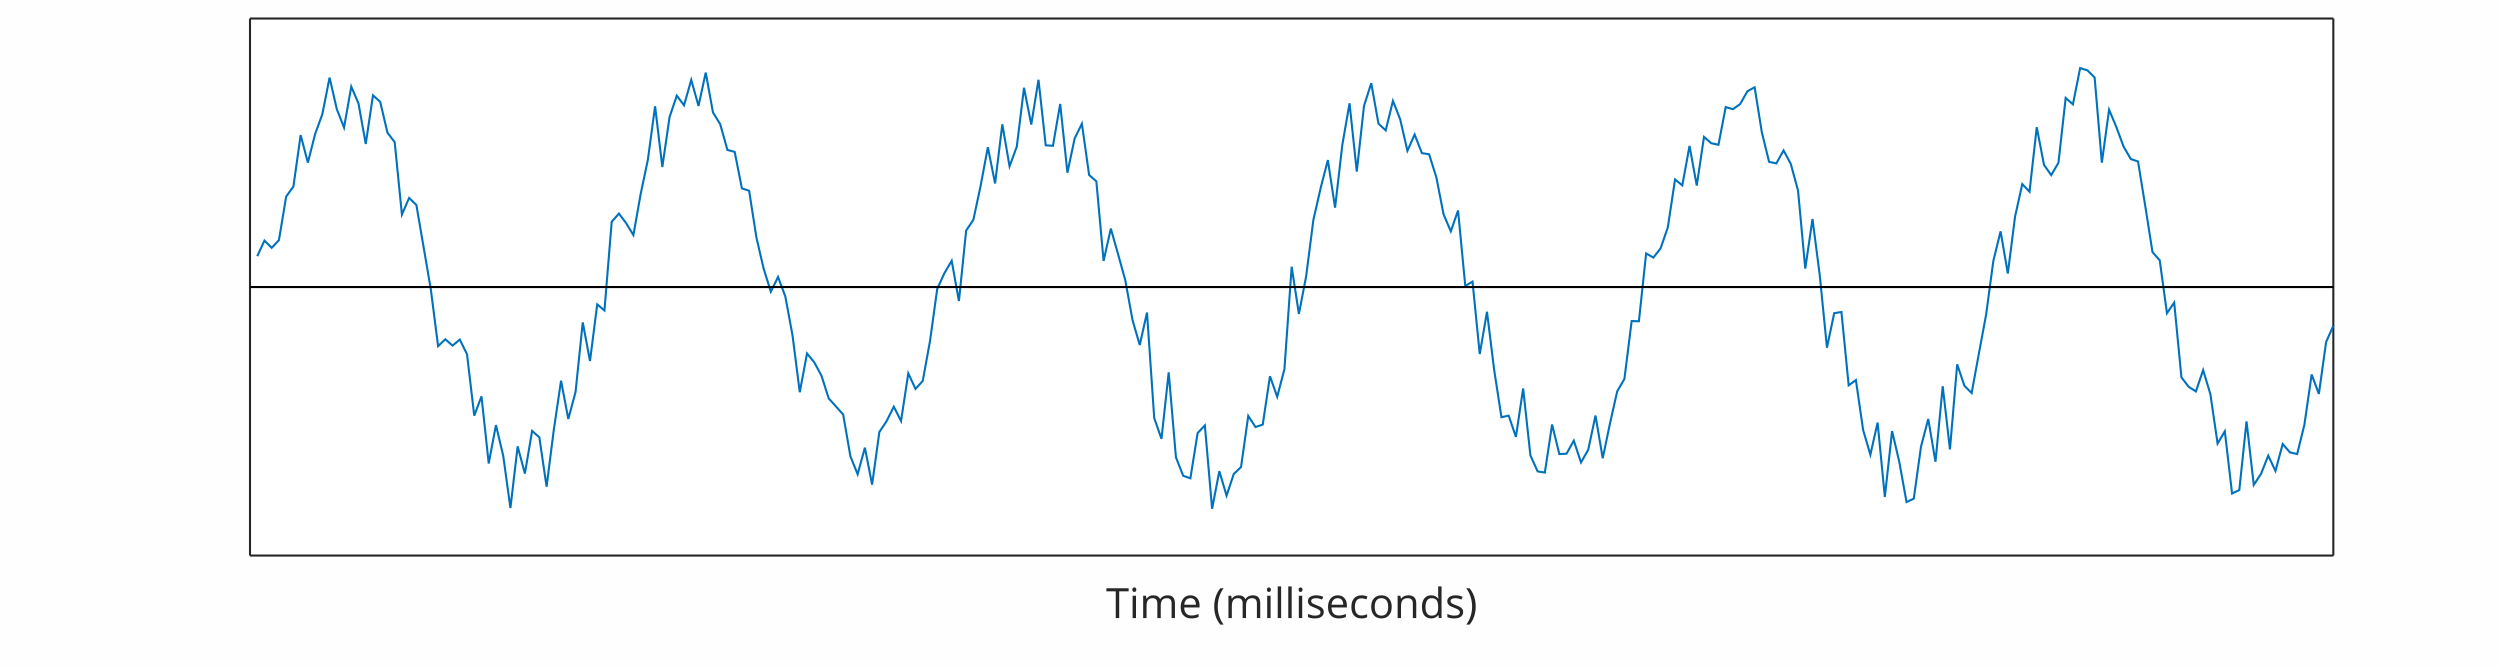
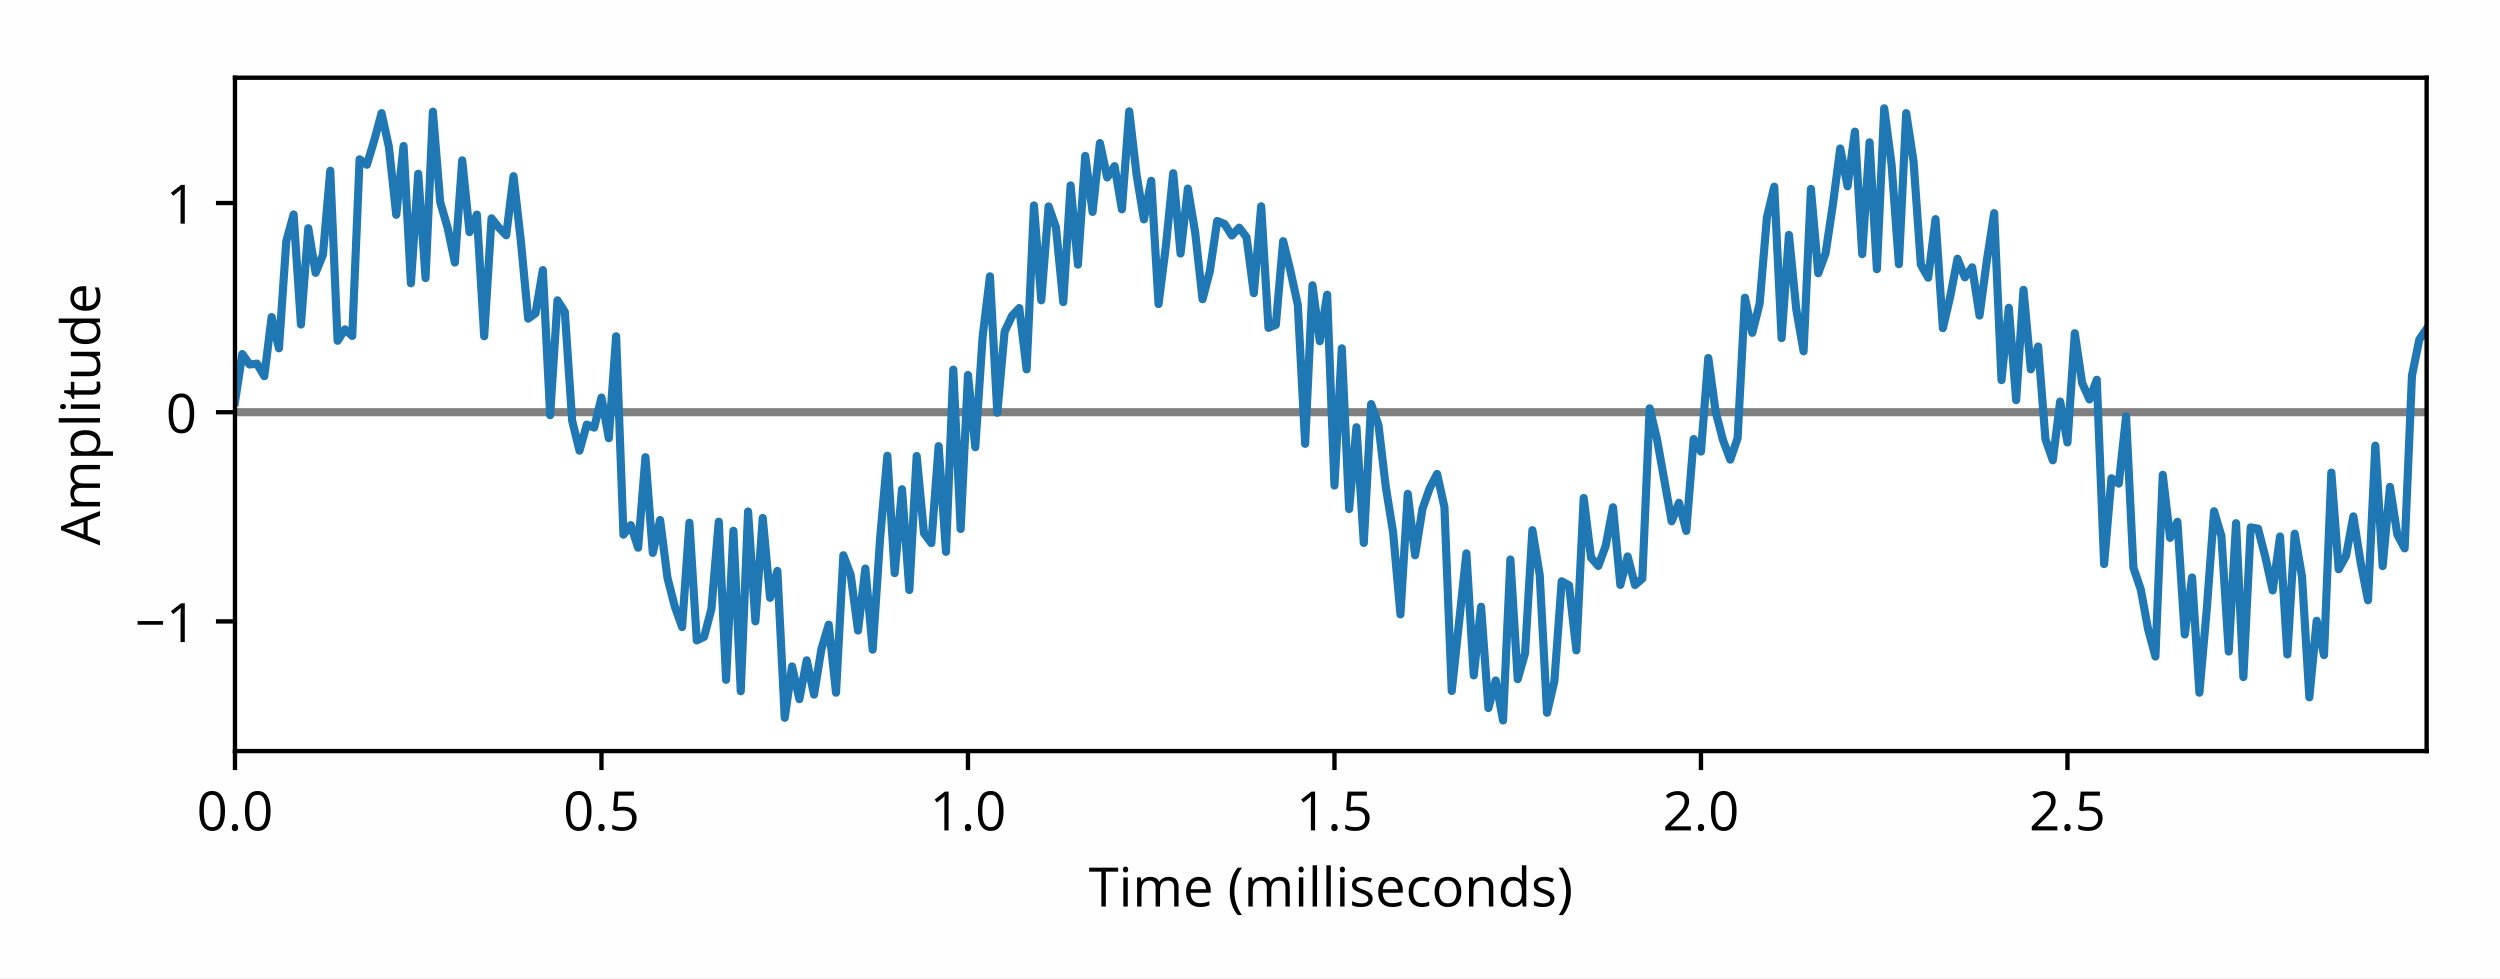
- <svg xmlns="http://www.w3.org/2000/svg" width="600px" height="160px" viewBox="0 0 600 160">
+ <svg xmlns="http://www.w3.org/2000/svg" xmlns:xlink="http://www.w3.org/1999/xlink" height="180pt" version="1.1" viewBox="0 0 460 180" width="460pt">
  <defs>
- </defs>
-   <polygon fill="#ffffff" points="0,0 600,0 600,160 0,160" />
-   <g>
-     <polygon fill="#fefefe" points="0,160 600,160 600,0 0,0" shape-rendering="crispEdges" />
-     <clipPath id="cp00600160">
-       <polygon points="0,160 600,160 600,0 0,0" />
-     </clipPath>
-     <g clip-path="url(#cp00600160)">
-       <polygon fill="#ffffff" shape-rendering="crispEdges" points="60,133.333 560,133.333 60,4.444" />
-       <polygon fill="#ffffff" shape-rendering="crispEdges" points="560,133.333 560,4.444 60,4.444" />
-       <polyline fill="none" stroke="#262626" stroke-width="0.5" stroke-linecap="butt" stroke-linejoin="miter" stroke-dasharray="16,0" points="60,133.333 560,133.333" />
-       <polyline fill="none" stroke="#262626" stroke-width="0.5" stroke-linecap="butt" stroke-linejoin="miter" stroke-dasharray="16,0" points="60,4.444 560,4.444" />
-       <polyline fill="none" stroke="#262626" stroke-width="0.5" stroke-linecap="butt" stroke-linejoin="miter" stroke-dasharray="16,0" points="60,133.333 60,4.444" />
-       <polyline fill="none" stroke="#262626" stroke-width="0.5" stroke-linecap="butt" stroke-linejoin="miter" stroke-dasharray="16,0" points="560,133.333 560,4.444" />
-       <text fill="#262626" x="310" y="138.329" font-size="10" text-anchor="middle" dy="10" font-family="Open Sans">Time (milliseconds)</text>
-       <polyline fill="none" stroke="#0071bc" stroke-width="0.5" stroke-linecap="butt" stroke-linejoin="miter" points="61.736,61.49 63.472,57.74 65.208,59.475 66.944,57.627 68.68,47.165 70.417,44.777 72.153,32.413 73.889,39.029 75.625,32.185 77.361,27.405 79.097,18.623 80.833,26.193 82.569,30.612 84.305,20.798 86.042,24.847 87.778,34.556 89.514,22.88 91.25,24.433 92.986,31.846 94.722,34.096 96.458,51.486 98.194,47.511 99.93,49.202 101.667,59.329 103.403,69.487 105.139,83.074 106.875,81.423 108.611,82.948 110.347,81.498 112.083,85.02 113.819,99.762 115.556,95.126 117.292,111.241 119.028,102.029 120.764,109.342 122.5,121.923 124.236,107.132 125.972,113.658 127.708,103.41 129.444,104.969 131.181,116.812 132.917,103.112 134.653,91.372 136.389,100.544 138.125,94.125 139.861,77.372 141.597,86.645 143.333,73.046 145.069,74.504 146.806,53.238 148.542,51.257 150.278,53.565 152.014,56.42 153.75,46.6 155.486,38.339 157.222,25.506 158.958,40.08 160.694,28.095 162.431,22.953 164.167,25.274 165.903,19.171 167.639,25.428 169.375,17.426 171.111,26.98 172.847,29.8 174.583,35.986 176.319,36.441 178.056,45.207 179.792,45.782 181.528,56.952 183.264,64.442 185,70.011 186.736,66.466 188.472,71.131 190.208,80.513 191.944,94.141 193.681,84.837 195.417,86.95 197.153,90.173 198.889,95.617 200.625,97.543 202.361,99.493 204.097,109.516 205.833,113.819 207.569,107.442 209.306,116.304 211.042,103.694 212.778,101.074 214.514,97.61 216.25,101.045 217.986,89.607 219.722,93.331 221.458,91.432 223.194,81.888 224.931,69.348 226.667,65.54 228.403,62.588 230.139,72.252 231.875,55.346 233.611,52.739 235.347,44.612 237.083,35.322 238.819,44.029 240.556,29.831 242.292,39.906 244.028,35.201 245.764,21.062 247.5,29.891 249.236,19.14 250.972,34.873 252.708,34.987 254.444,24.95 256.181,41.451 257.917,33.217 259.653,29.702 261.389,42 263.125,43.528 264.861,62.615 266.597,54.869 268.333,60.997 270.069,67.257 271.806,76.834 273.542,82.798 275.278,75.008 277.014,100.329 278.75,105.319 280.486,89.365 282.222,109.741 283.958,114.175 285.694,114.799 287.431,103.927 289.167,102.098 290.903,122.103 292.639,113.082 294.375,118.948 296.111,113.739 297.847,112.093 299.583,99.817 301.319,102.484 303.056,101.91 304.792,90.292 306.528,95.225 308.264,88.581 310,64.009 311.736,75.347 313.472,66.32 315.208,52.794 316.944,45.18 318.681,38.418 320.417,49.836 322.153,34.801 323.889,24.782 325.625,41.176 327.361,25.411 329.097,19.97 330.833,29.681 332.569,31.282 334.306,24.214 336.042,28.629 337.778,36.182 339.514,32.291 341.25,36.739 342.986,37.025 344.722,42.55 346.458,51.458 348.194,55.516 349.931,50.516 351.667,68.631 353.403,67.587 355.139,84.97 356.875,74.819 358.611,88.855 360.347,100.129 362.083,99.75 363.819,104.851 365.556,93.24 367.292,109.27 369.028,113.138 370.764,113.412 372.5,101.884 374.236,108.979 375.972,108.883 377.708,105.756 379.444,110.987 381.181,107.934 382.917,99.734 384.653,109.976 386.389,101.653 388.125,93.928 389.861,90.928 391.597,77.057 393.333,77.103 395.069,60.824 396.806,61.817 398.542,59.608 400.278,54.547 402.014,43.072 403.75,44.491 405.486,35.025 407.222,44.54 408.958,32.856 410.694,34.368 412.431,34.743 414.167,25.701 415.903,26.2 417.639,24.974 419.375,21.902 421.111,20.95 422.847,31.798 424.583,38.841 426.319,39.221 428.056,36.096 429.792,39.352 431.528,45.736 433.264,64.472 435,52.553 436.736,66.03 438.472,83.444 440.208,75.163 441.944,74.873 443.681,92.48 445.417,91.208 447.153,103.217 448.889,109.128 450.625,101.427 452.361,119.272 454.097,103.455 455.833,110.875 457.569,120.492 459.306,119.671 461.042,107.181 462.778,100.555 464.514,110.822 466.25,92.695 467.986,107.857 469.722,87.44 471.458,92.59 473.194,94.323 474.931,84.848 476.667,75.507 478.403,62.609 480.139,55.519 481.875,65.644 483.611,51.999 485.347,44.168 487.083,46.02 488.819,30.521 490.556,39.564 492.292,42.024 494.028,39.063 495.764,23.502 497.5,25.04 499.236,16.334 500.972,16.875 502.708,18.586 504.444,39.035 506.181,26.33 507.917,30.479 509.653,35.172 511.389,38.173 513.125,38.757 514.861,49.437 516.597,60.509 518.333,62.466 520.069,75.165 521.806,72.625 523.542,90.558 525.278,92.827 527.014,93.949 528.75,88.822 530.486,94.575 532.222,106.448 533.958,103.507 535.694,118.437 537.431,117.609 539.167,101.132 540.903,116.373 542.639,113.744 544.375,109.346 546.111,113.019 547.847,106.567 549.583,108.565 551.319,108.972 553.056,101.926 554.792,89.875 556.528,94.549 558.264,82.089 560,78.18" />
-       <polyline fill="none" stroke="#000000" stroke-width="0.5" stroke-linecap="butt" stroke-linejoin="miter" points="60,68.889 560,68.889" />
+     <style type="text/css">
+ *{stroke-linecap:butt;stroke-linejoin:round;}
+   </style>
+   </defs>
+   <g id="figure_1">
+     <g id="patch_1">
+       <path d="M 0 180  L 460.8 180  L 460.8 0  L 0 0  z " style="fill:#fefefe;" />
+     </g>
+     <g id="axes_1">
+       <g id="patch_2">
+         <path d="M 43.236 138.197  L 446.5 138.197  L 446.5 14.3  L 43.236 14.3  z " style="fill:#ffffff;" />
+       </g>
+       <g id="line2d_1">
+         <path clip-path="url(#p6737ef88e7)" d="M 43.236 75.848  L 446.5 75.848  " style="fill:none;stroke:#808080;stroke-linecap:square;stroke-width:1.5;" />
+       </g>
+       <g id="matplotlib.axis_1">
+         <g id="xtick_1">
+           <g id="line2d_2">
+             <defs>
+               <path d="M 0 0  L 0 3.5  " id="m8a150fd669" style="stroke:#000000;stroke-width:0.8;" />
+             </defs>
+             <g>
+               <use style="stroke:#000000;stroke-width:0.8;" x="43.236" xlink:href="#m8a150fd669" y="138.197" />
+             </g>
+           </g>
+           <g id="text_1">
+             <text style="font-family:Open Sans;font-size:10px;font-style:normal;font-weight:400;text-anchor:middle;" transform="rotate(-0, 43.23594, 152.7953)" x="43.236" y="152.795">0.0</text>
+           </g>
+         </g>
+         <g id="xtick_2">
+           <g id="line2d_3">
+             <g>
+               <use style="stroke:#000000;stroke-width:0.8;" x="110.671" xlink:href="#m8a150fd669" y="138.197" />
+             </g>
+           </g>
+           <g id="text_2">
+             <text style="font-family:Open Sans;font-size:10px;font-style:normal;font-weight:400;text-anchor:middle;" transform="rotate(-0, 110.6714, 152.7953)" x="110.671" y="152.795">0.5</text>
+           </g>
+         </g>
+         <g id="xtick_3">
+           <g id="line2d_4">
+             <g>
+               <use style="stroke:#000000;stroke-width:0.8;" x="178.107" xlink:href="#m8a150fd669" y="138.197" />
+             </g>
+           </g>
+           <g id="text_3">
+             <text style="font-family:Open Sans;font-size:10px;font-style:normal;font-weight:400;text-anchor:middle;" transform="rotate(-0, 178.1069, 152.7953)" x="178.107" y="152.795">1.0</text>
+           </g>
+         </g>
+         <g id="xtick_4">
+           <g id="line2d_5">
+             <g>
+               <use style="stroke:#000000;stroke-width:0.8;" x="245.542" xlink:href="#m8a150fd669" y="138.197" />
+             </g>
+           </g>
+           <g id="text_4">
+             <text style="font-family:Open Sans;font-size:10px;font-style:normal;font-weight:400;text-anchor:middle;" transform="rotate(-0, 245.5423, 152.7953)" x="245.542" y="152.795">1.5</text>
+           </g>
+         </g>
+         <g id="xtick_5">
+           <g id="line2d_6">
+             <g>
+               <use style="stroke:#000000;stroke-width:0.8;" x="312.978" xlink:href="#m8a150fd669" y="138.197" />
+             </g>
+           </g>
+           <g id="text_5">
+             <text style="font-family:Open Sans;font-size:10px;font-style:normal;font-weight:400;text-anchor:middle;" transform="rotate(-0, 312.9778, 152.7953)" x="312.978" y="152.795">2.0</text>
+           </g>
+         </g>
+         <g id="xtick_6">
+           <g id="line2d_7">
+             <g>
+               <use style="stroke:#000000;stroke-width:0.8;" x="380.413" xlink:href="#m8a150fd669" y="138.197" />
+             </g>
+           </g>
+           <g id="text_6">
+             <text style="font-family:Open Sans;font-size:10px;font-style:normal;font-weight:400;text-anchor:middle;" transform="rotate(-0, 380.4132, 152.7953)" x="380.413" y="152.795">2.5</text>
+           </g>
+         </g>
+         <g id="text_7">
+           <text style="font-family:Open Sans;font-size:10px;font-style:normal;font-weight:400;text-anchor:middle;" transform="rotate(-0, 244.868, 166.7969)" x="244.868" y="166.797">Time (milliseconds)</text>
+         </g>
+       </g>
+       <g id="matplotlib.axis_2">
+         <g id="ytick_1">
+           <g id="line2d_8">
+             <defs>
+               <path d="M 0 0  L -3.5 0  " id="m2b4174279e" style="stroke:#000000;stroke-width:0.8;" />
+             </defs>
+             <g>
+               <use style="stroke:#000000;stroke-width:0.8;" x="43.236" xlink:href="#m2b4174279e" y="114.337" />
+             </g>
+           </g>
+           <g id="text_8">
+             <text style="font-family:Open Sans;font-size:10px;font-style:normal;font-weight:400;text-anchor:end;" transform="rotate(-0, 36.23594, 118.1363)" x="36.236" y="118.136">−1</text>
+           </g>
+         </g>
+         <g id="ytick_2">
+           <g id="line2d_9">
+             <g>
+               <use style="stroke:#000000;stroke-width:0.8;" x="43.236" xlink:href="#m2b4174279e" y="75.848" />
+             </g>
+           </g>
+           <g id="text_9">
+             <text style="font-family:Open Sans;font-size:10px;font-style:normal;font-weight:400;text-anchor:end;" transform="rotate(-0, 36.23594, 79.64735)" x="36.236" y="79.647">0</text>
+           </g>
+         </g>
+         <g id="ytick_3">
+           <g id="line2d_10">
+             <g>
+               <use style="stroke:#000000;stroke-width:0.8;" x="43.236" xlink:href="#m2b4174279e" y="37.359" />
+             </g>
+           </g>
+           <g id="text_10">
+             <text style="font-family:Open Sans;font-size:10px;font-style:normal;font-weight:400;text-anchor:end;" transform="rotate(-0, 36.23594, 41.15838)" x="36.236" y="41.158">1</text>
+           </g>
+         </g>
+         <g id="text_11">
+           <text style="font-family:Open Sans;font-size:10px;font-style:normal;font-weight:400;text-anchor:middle;" transform="rotate(-90, 18.39844, 76.24844)" x="18.398" y="76.248">Amplitude</text>
+         </g>
+       </g>
+       <g id="line2d_11">
+         <path clip-path="url(#p6737ef88e7)" d="M 43.236 73.969  L 44.585 65.149  L 45.933 67.069  L 47.282 66.909  L 48.631 69.215  L 49.979 58.339  L 51.328 64.082  L 52.677 44.381  L 54.026 39.46  L 55.374 59.711  L 56.723 41.997  L 58.072 50.202  L 59.42 46.882  L 60.769 31.41  L 62.118 62.702  L 63.467 60.601  L 64.815 61.817  L 66.164 29.318  L 67.513 30.316  L 68.861 25.821  L 70.21 20.821  L 71.559 27.054  L 72.908 39.524  L 74.256 26.865  L 75.605 52.127  L 76.954 31.974  L 78.302 51.162  L 79.651 20.548  L 81 37.2  L 82.349 41.853  L 83.697 48.305  L 85.046 29.507  L 86.395 42.71  L 87.743 39.486  L 89.092 61.872  L 90.441 40.182  L 91.789 41.877  L 93.138 43.29  L 94.487 32.421  L 95.836 44.316  L 97.184 58.632  L 98.533 57.648  L 99.882 49.699  L 101.23 76.387  L 102.579 55.261  L 103.928 57.387  L 105.277 77.423  L 106.625 82.918  L 107.974 78.128  L 109.323 78.677  L 110.671 73.146  L 112.02 80.628  L 113.369 61.875  L 114.718 98.377  L 116.066 96.625  L 117.415 100.778  L 118.764 84.124  L 120.112 101.731  L 121.461 95.687  L 122.81 106.308  L 124.158 111.597  L 125.507 115.378  L 126.856 96.179  L 128.205 117.831  L 129.553 117.183  L 130.902 112.039  L 132.251 95.991  L 133.599 125.083  L 134.948 97.667  L 136.297 127.18  L 137.646 94.115  L 138.994 114.334  L 140.343 95.305  L 141.692 109.998  L 143.04 105.052  L 144.389 132.073  L 145.738 122.621  L 147.087 128.652  L 148.435 121.502  L 149.784 127.803  L 151.133 119.459  L 152.481 114.934  L 153.83 127.45  L 155.179 102.168  L 156.528 105.782  L 157.876 116.016  L 159.225 104.61  L 160.574 119.534  L 161.922 99.273  L 163.271 83.859  L 164.62 105.454  L 165.968 90.028  L 167.317 108.562  L 168.666 83.91  L 170.015 98.122  L 171.363 99.936  L 172.712 82.09  L 174.061 101.531  L 175.409 68.012  L 176.758 97.329  L 178.107 69.004  L 179.456 82.284  L 180.804 61.972  L 182.153 50.847  L 183.502 75.947  L 184.85 61.023  L 186.199 58.137  L 187.548 56.679  L 188.897 67.964  L 190.245 37.799  L 191.594 55.26  L 192.943 37.981  L 194.291 41.823  L 195.64 55.587  L 196.989 34.114  L 198.338 48.693  L 199.686 28.683  L 201.035 38.992  L 202.384 26.33  L 203.732 32.652  L 205.081 30.573  L 206.43 38.517  L 207.778 20.487  L 209.127 32.121  L 210.476 40.366  L 211.825 33.264  L 213.173 55.941  L 214.522 45.3  L 215.871 31.876  L 217.219 46.648  L 218.568 34.701  L 219.917 42.804  L 221.266 55.052  L 222.614 49.884  L 223.963 40.658  L 225.312 41.212  L 226.66 43.331  L 228.009 41.894  L 229.358 43.646  L 230.707 53.954  L 232.055 37.962  L 233.404 60.322  L 234.753 59.774  L 236.101 44.376  L 237.45 49.894  L 238.799 56.107  L 240.147 81.663  L 241.496 52.491  L 242.845 62.778  L 244.194 54.231  L 245.542 89.341  L 246.891 64.096  L 248.24 93.662  L 249.588 78.612  L 250.937 99.899  L 252.286 74.347  L 253.635 78.188  L 254.983 89.576  L 256.332 97.963  L 257.681 113.054  L 259.029 90.873  L 260.378 102.17  L 261.727 93.649  L 263.076 89.804  L 264.424 87.202  L 265.773 93.292  L 267.122 127.139  L 269.819 101.822  L 271.168 124.273  L 272.517 111.644  L 273.865 130.281  L 275.214 125.202  L 276.563 132.565  L 277.911 102.957  L 279.26 124.963  L 280.609 120.213  L 281.957 97.557  L 283.306 105.788  L 284.655 131.147  L 286.004 125.359  L 287.352 106.959  L 288.701 107.702  L 290.05 119.665  L 291.398 91.633  L 292.747 102.6  L 294.096 104.133  L 295.445 100.445  L 296.793 93.338  L 298.142 107.62  L 299.491 102.389  L 300.839 107.639  L 302.188 106.468  L 303.537 75.132  L 304.886 80.797  L 307.583 95.911  L 308.932 92.515  L 310.28 97.683  L 311.629 80.789  L 312.978 83.092  L 314.326 65.874  L 315.675 75.729  L 317.024 80.968  L 318.373 84.571  L 319.721 80.61  L 321.07 54.775  L 322.419 61.242  L 323.767 55.898  L 325.116 39.957  L 326.465 34.352  L 327.814 62.211  L 329.162 43.224  L 330.511 56.9  L 331.86 64.642  L 333.208 34.765  L 334.557 50.278  L 335.906 46.605  L 337.255 37.623  L 338.603 27.32  L 339.952 34.279  L 341.301 24.225  L 342.649 46.757  L 343.998 26.191  L 345.347 49.535  L 346.696 19.932  L 348.044 30.219  L 349.393 48.612  L 350.742 20.822  L 352.09 29.683  L 353.439 48.713  L 354.788 51.096  L 356.136 40.322  L 357.485 60.377  L 358.834 54.61  L 360.183 47.609  L 361.531 51.035  L 362.88 49.193  L 364.229 58.059  L 365.577 47.974  L 366.926 39.22  L 368.275 69.946  L 369.624 56.637  L 370.972 73.622  L 372.321 53.333  L 373.67 67.955  L 375.018 63.758  L 376.367 80.826  L 377.716 84.694  L 379.065 73.891  L 380.413 81.405  L 381.762 61.313  L 383.111 70.46  L 384.459 73.489  L 385.808 69.881  L 387.157 103.776  L 388.506 88.008  L 389.854 88.985  L 391.203 76.611  L 392.552 104.472  L 393.9 108.447  L 395.249 115.766  L 396.598 120.808  L 397.946 87.373  L 399.295 98.964  L 400.644 96.011  L 401.993 116.746  L 403.341 106.25  L 404.69 127.457  L 406.039 112.187  L 407.387 94.075  L 408.736 98.637  L 410.085 119.884  L 411.434 96.268  L 412.782 124.588  L 414.131 97.043  L 415.48 97.273  L 416.828 102.518  L 418.177 108.635  L 419.526 98.722  L 420.875 120.42  L 422.223 98.204  L 423.572 106.137  L 424.921 128.311  L 426.269 114.225  L 427.618 120.529  L 428.967 86.959  L 430.315 104.738  L 431.664 102.296  L 433.013 95.014  L 434.362 103.529  L 435.71 110.447  L 437.059 81.992  L 438.408 104.173  L 439.756 89.581  L 441.105 98.353  L 442.454 100.898  L 443.803 69.12  L 445.151 62.47  L 446.5 60.528  L 446.5 60.528  " style="fill:none;stroke:#1f77b4;stroke-linecap:square;stroke-width:1.5;" />
+       </g>
+       <g id="patch_3">
+         <path d="M 43.236 138.197  L 43.236 14.3  " style="fill:none;stroke:#000000;stroke-linecap:square;stroke-linejoin:miter;stroke-width:0.8;" />
+       </g>
+       <g id="patch_4">
+         <path d="M 446.5 138.197  L 446.5 14.3  " style="fill:none;stroke:#000000;stroke-linecap:square;stroke-linejoin:miter;stroke-width:0.8;" />
+       </g>
+       <g id="patch_5">
+         <path d="M 43.236 138.197  L 446.5 138.197  " style="fill:none;stroke:#000000;stroke-linecap:square;stroke-linejoin:miter;stroke-width:0.8;" />
+       </g>
+       <g id="patch_6">
+         <path d="M 43.236 14.3  L 446.5 14.3  " style="fill:none;stroke:#000000;stroke-linecap:square;stroke-linejoin:miter;stroke-width:0.8;" />
+       </g>
    </g>
  </g>
+   <defs>
+     <clipPath id="p6737ef88e7">
+       <rect height="123.897" width="403.264" x="43.236" y="14.3" />
+     </clipPath>
+   </defs>
</svg>
